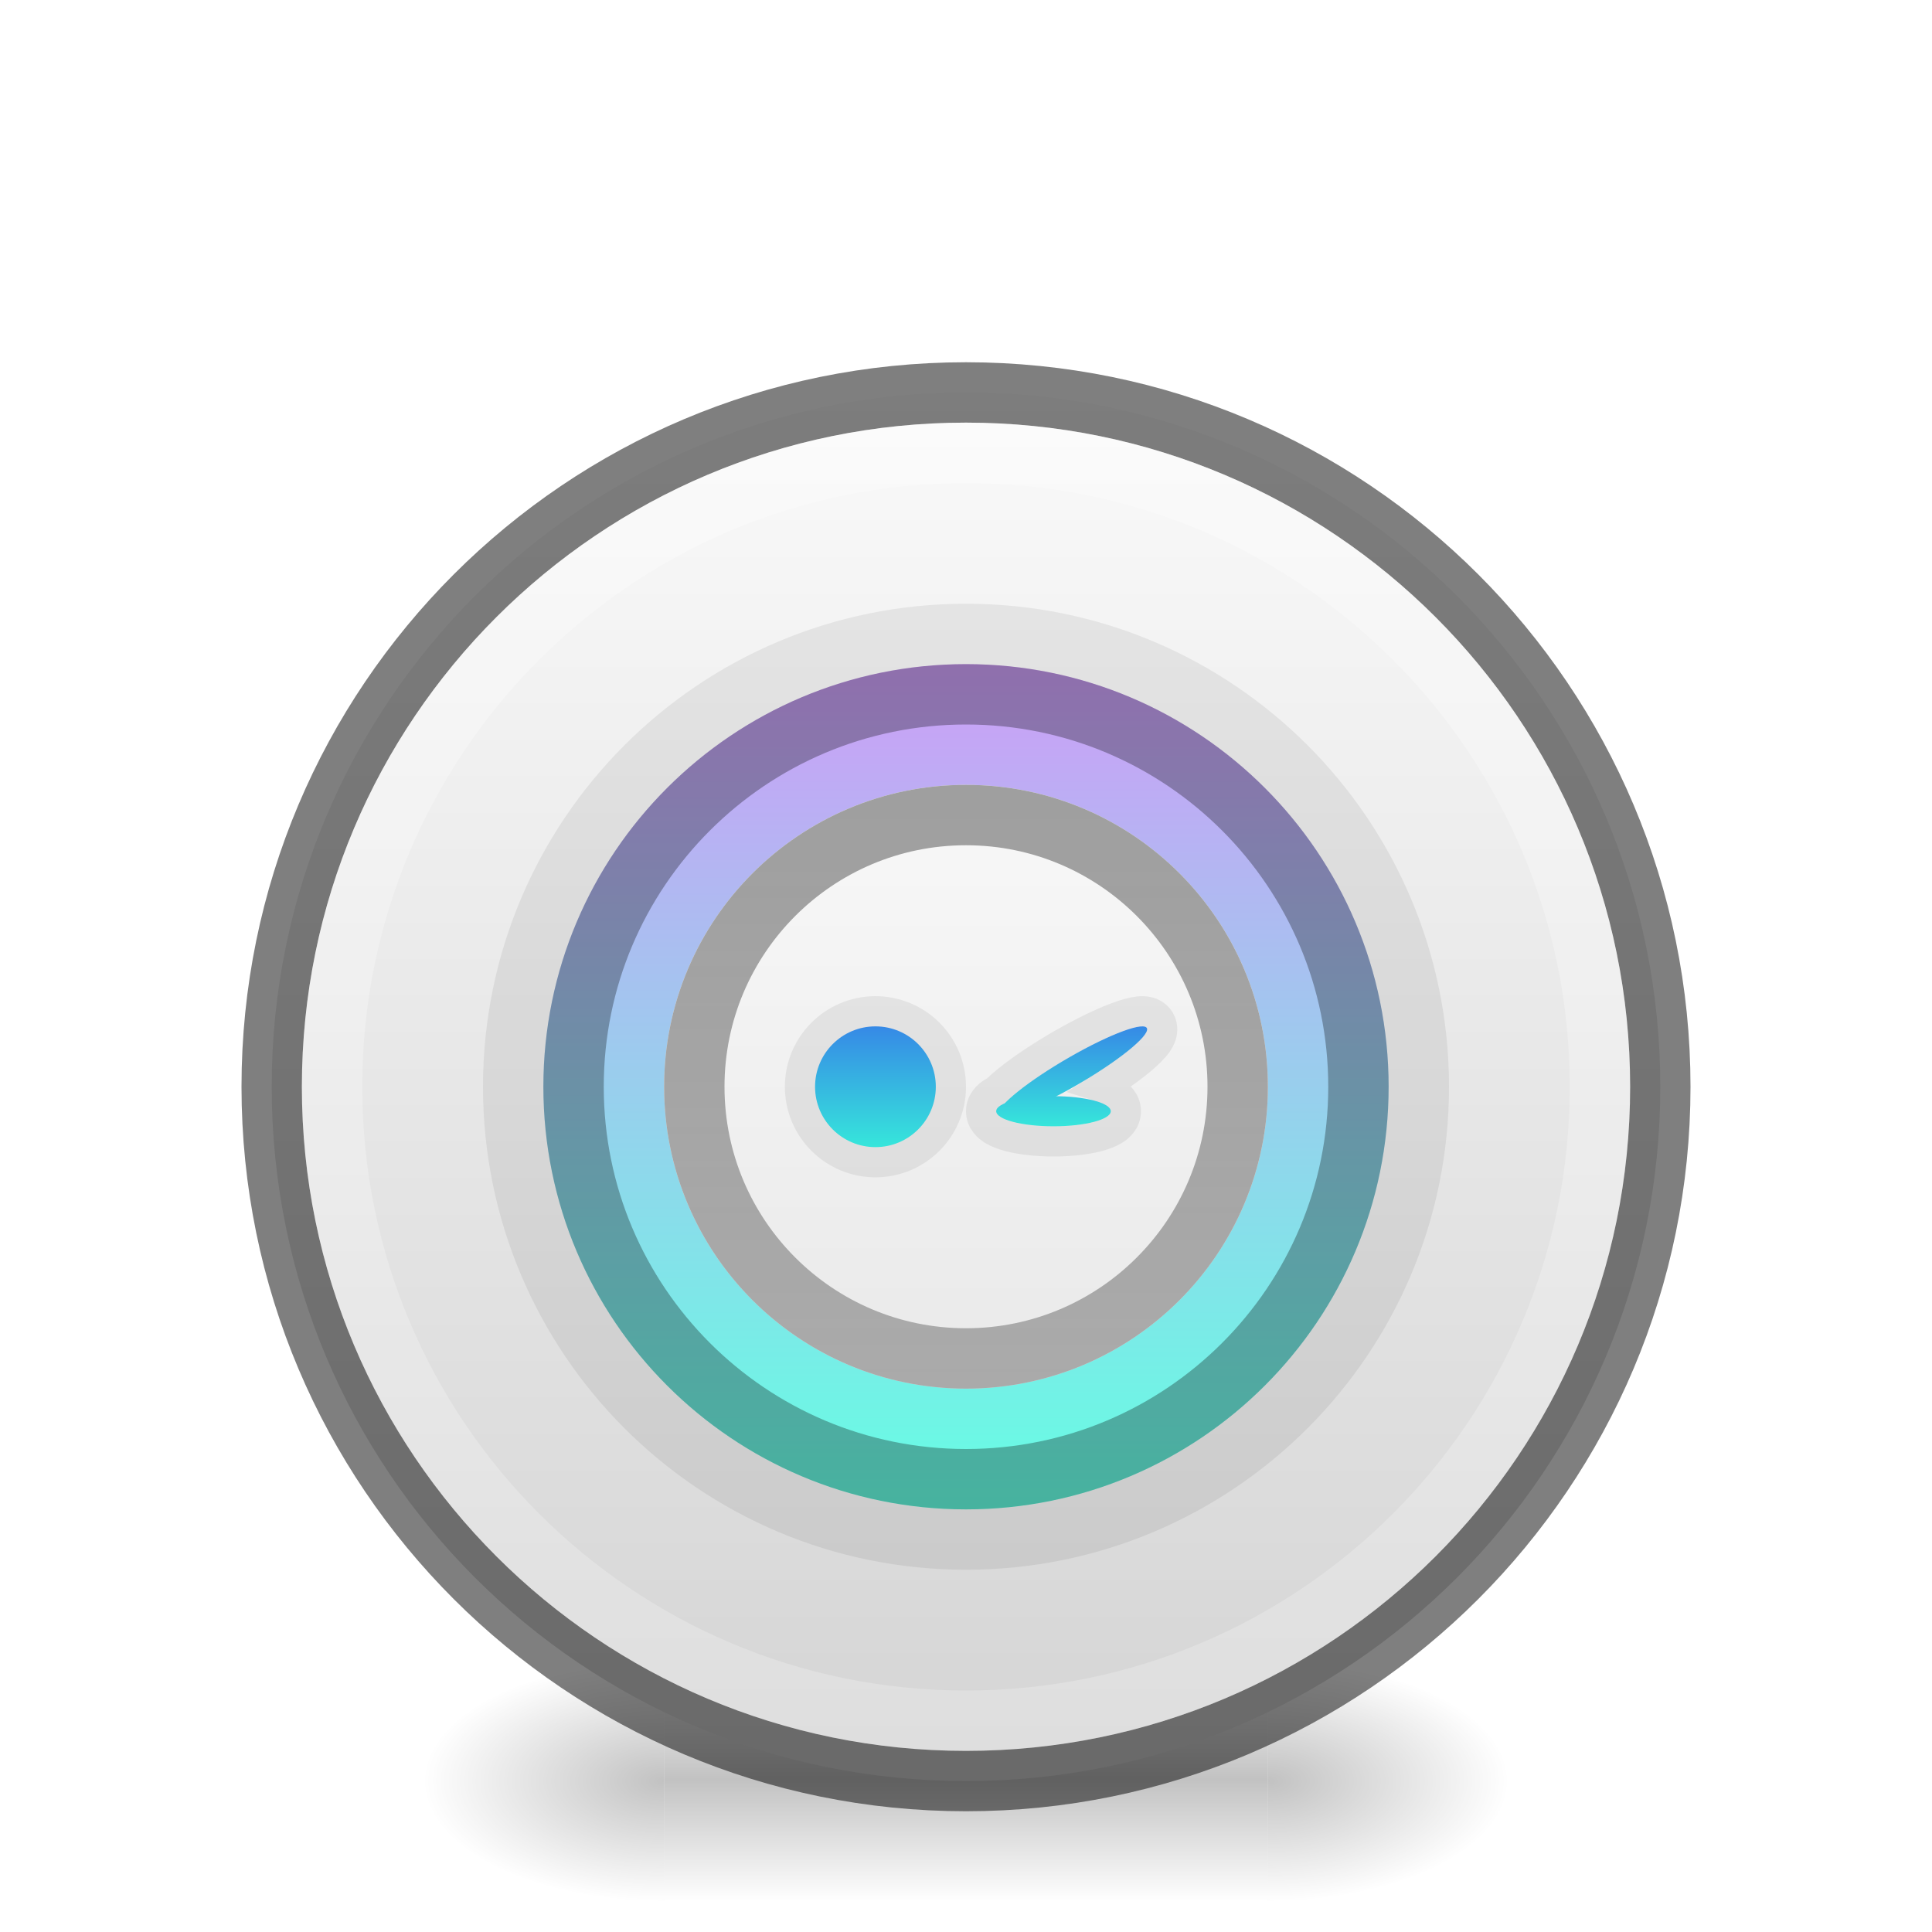
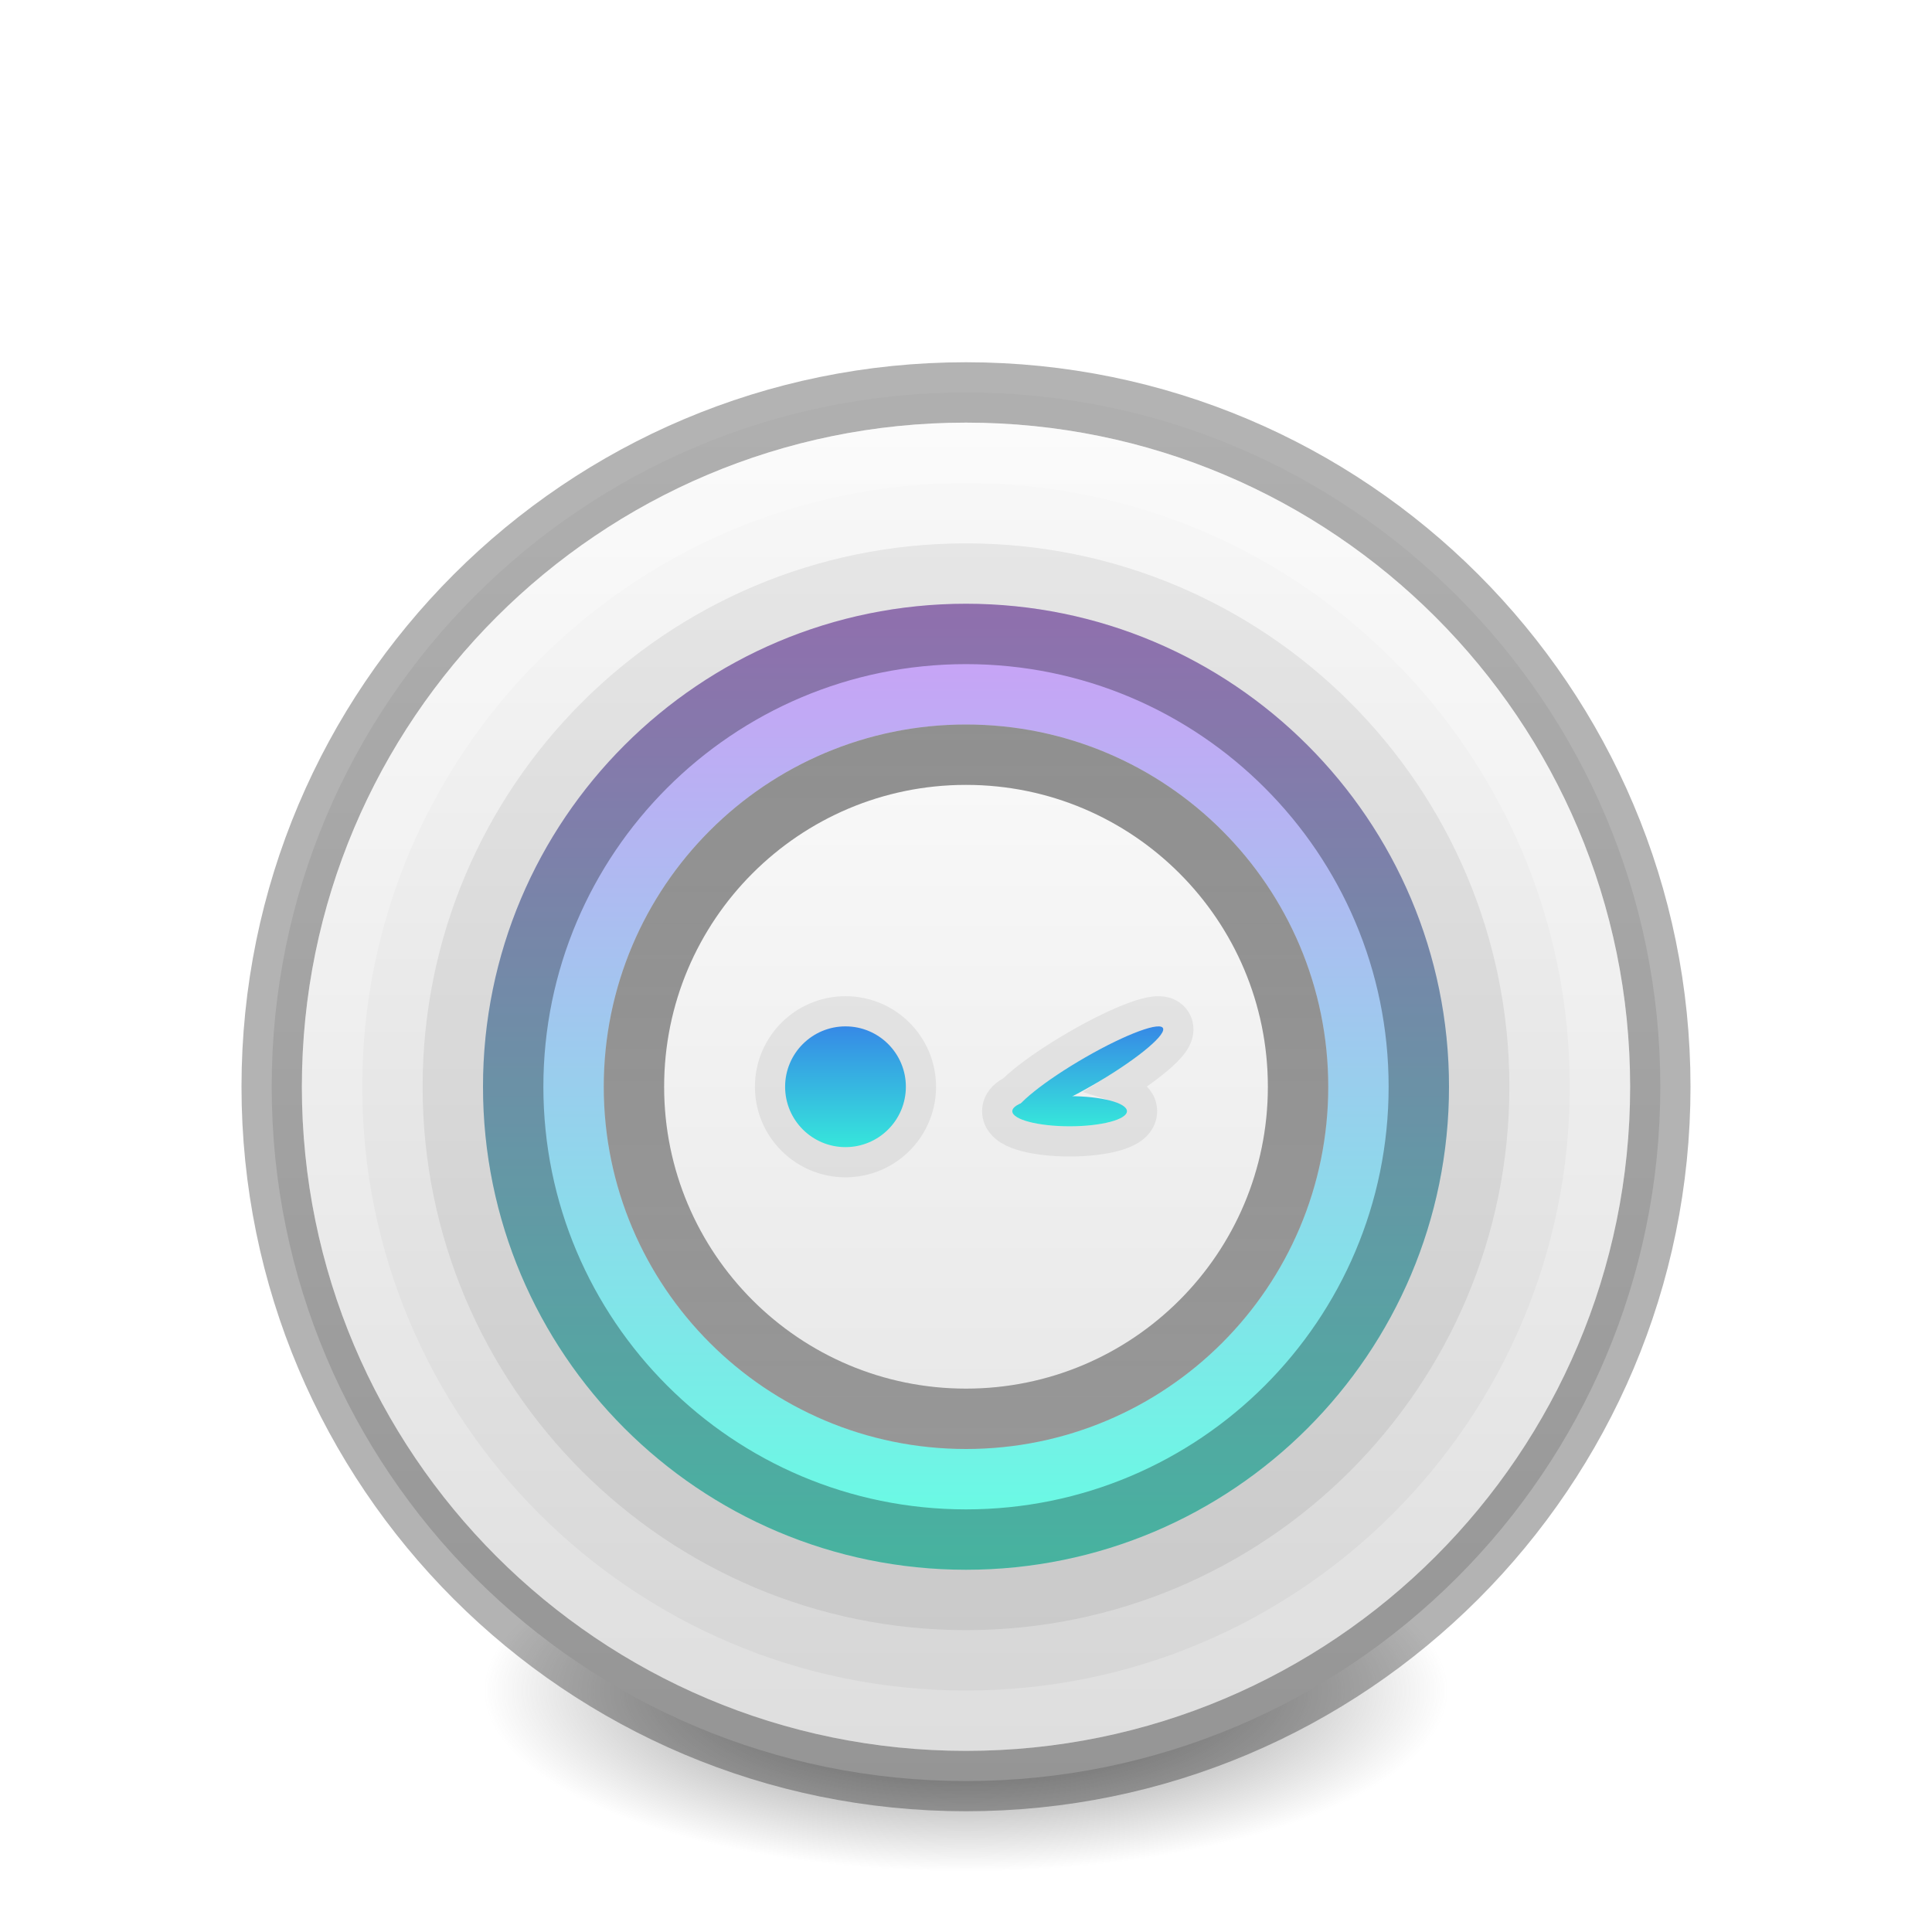
<svg xmlns="http://www.w3.org/2000/svg" width="32" height="32" viewBox="0 0 32 32" fill="none">
-   <g opacity="0.4">
-     <rect x="11" y="27.5" width="10" height="4" fill="url(#paint0_linear)" />
-     <rect x="7" y="27.5" width="4" height="4" fill="url(#paint1_radial)" />
-     <rect width="4" height="4" transform="matrix(-1 0 0 1 25 27.5)" fill="url(#paint2_radial)" />
-   </g>
-   <circle cx="16" cy="18" r="11.5" fill="url(#paint3_linear)" />
-   <circle cx="16" cy="18" r="11.5" stroke="black" stroke-opacity="0.5" />
-   <circle cx="16" cy="18" r="10.5" stroke="url(#paint4_linear)" />
-   <circle cx="16" cy="18" r="8" fill="#010101" fill-opacity="0.07" />
-   <circle cx="16" cy="18" r="6" stroke="url(#paint5_linear)" stroke-width="2" />
-   <path d="M22.5 18C22.5 21.59 19.59 24.5 16 24.5C12.41 24.5 9.5 21.59 9.5 18C9.5 14.41 12.41 11.5 16 11.5C19.59 11.5 22.5 14.41 22.5 18Z" stroke="black" stroke-opacity="0.3" />
-   <circle cx="16" cy="18" r="5" fill="url(#paint6_linear)" />
-   <circle cx="16" cy="18" r="4.5" stroke="url(#paint7_linear)" />
-   <circle cx="14.5" cy="18" r="1" stroke="black" stroke-opacity="0.07" />
-   <circle cx="14.5" cy="18" r="1" fill="url(#paint8_linear)" />
-   <path d="M18.398 18.405C18.398 18.543 17.973 18.655 17.449 18.655C16.925 18.655 16.5 18.543 16.5 18.405C16.5 18.267 16.925 18.156 17.449 18.156C17.973 18.156 18.398 18.267 18.398 18.405Z" fill="url(#paint9_linear)" />
-   <path d="M18.999 17.038C19.029 17.168 18.502 17.589 17.823 17.979C17.144 18.37 16.569 18.581 16.539 18.451C16.509 18.322 17.036 17.9 17.715 17.51C18.394 17.12 18.969 16.909 18.999 17.038Z" fill="url(#paint10_linear)" />
-   <path d="M18.456 18.096C18.398 18.06 18.33 18.031 18.259 18.009C18.481 17.869 18.678 17.731 18.833 17.606C18.945 17.517 19.042 17.429 19.111 17.349C19.146 17.31 19.181 17.265 19.206 17.215C19.228 17.174 19.266 17.086 19.242 16.982C19.212 16.851 19.11 16.788 19.034 16.765C18.967 16.746 18.9 16.749 18.853 16.754C18.754 16.765 18.636 16.8 18.514 16.845C18.264 16.936 17.938 17.094 17.59 17.293C17.243 17.493 16.93 17.703 16.705 17.883C16.627 17.945 16.556 18.007 16.497 18.065C16.478 18.075 16.46 18.085 16.442 18.096C16.378 18.136 16.25 18.234 16.25 18.405C16.25 18.576 16.378 18.674 16.442 18.715C16.521 18.763 16.617 18.798 16.714 18.824C16.912 18.876 17.172 18.905 17.449 18.905C17.726 18.905 17.986 18.876 18.184 18.824C18.281 18.798 18.378 18.763 18.456 18.715C18.521 18.674 18.648 18.576 18.648 18.405C18.648 18.234 18.521 18.136 18.456 18.096Z" stroke="black" stroke-opacity="0.07" stroke-width="0.5" />
+   <path d="M24 28C24 28.394 23.793 28.784 23.391 29.148C22.989 29.512 22.4 29.843 21.657 30.121C20.914 30.4 20.032 30.621 19.061 30.772C18.091 30.922 17.051 31 16 31C14.949 31 13.909 30.922 12.938 30.772C11.968 30.621 11.086 30.4 10.343 30.121C9.6 29.843 9.011 29.512 8.609 29.148C8.207 28.784 8 28.394 8 28C8 27.606 8.207 27.216 8.609 26.852C9.011 26.488 9.6 26.157 10.343 25.879C11.086 25.6 11.968 25.379 12.938 25.228C13.909 25.078 14.949 25 16 25C17.051 25 18.091 25.078 19.061 25.228C20.032 25.379 20.914 25.6 21.657 25.879C22.4 26.157 22.989 26.488 23.391 26.852C23.793 27.216 24 27.606 24 28Z" fill="url(#paint0_radial)" />
+   <circle cx="16" cy="18" r="11.5" fill="url(#paint1_linear)" />
+   <circle cx="16" cy="18" r="11.5" stroke="black" stroke-opacity="0.3" />
+   <circle cx="16" cy="18" r="10.5" stroke="url(#paint2_linear)" />
+   <circle cx="16" cy="18" r="9" fill="#010101" fill-opacity="0.07" />
+   <circle cx="16" cy="18" r="7" stroke="url(#paint3_linear)" stroke-width="2" />
+   <path d="M23.5 18C23.5 22.142 20.142 25.5 16 25.5C11.858 25.5 8.5 22.142 8.5 18C8.5 13.858 11.858 10.5 16 10.5C20.142 10.5 23.5 13.858 23.5 18Z" stroke="black" stroke-opacity="0.3" />
+   <circle cx="16" cy="18" r="5" fill="url(#paint4_linear)" />
+   <circle cx="16" cy="18" r="5.5" stroke="url(#paint5_linear)" />
+   <circle cx="14.004" cy="18" r="1" stroke="black" stroke-opacity="0.07" />
+   <circle cx="14.004" cy="18" r="1" fill="url(#paint6_linear)" />
+   <path d="M18.666 18.405C18.666 18.543 18.241 18.655 17.716 18.655C17.192 18.655 16.767 18.543 16.767 18.405C16.767 18.267 17.192 18.156 17.716 18.156C18.241 18.156 18.666 18.267 18.666 18.405Z" fill="url(#paint7_linear)" />
+   <path d="M19.266 17.038C19.296 17.168 18.77 17.589 18.09 17.979C17.411 18.37 16.837 18.581 16.807 18.451C16.777 18.322 17.303 17.9 17.982 17.51C18.661 17.12 19.236 16.909 19.266 17.038Z" fill="url(#paint8_linear)" />
+   <path d="M18.723 18.096C18.665 18.06 18.597 18.031 18.526 18.009C18.748 17.869 18.945 17.731 19.1 17.606C19.212 17.517 19.309 17.429 19.379 17.349C19.413 17.31 19.448 17.265 19.474 17.215C19.495 17.174 19.534 17.086 19.51 16.982C19.48 16.851 19.377 16.788 19.301 16.765C19.234 16.746 19.168 16.749 19.121 16.754C19.022 16.765 18.904 16.8 18.781 16.845C18.532 16.936 18.205 17.094 17.858 17.293C17.51 17.493 17.197 17.703 16.972 17.883C16.895 17.945 16.824 18.007 16.765 18.065C16.745 18.075 16.727 18.085 16.71 18.096C16.645 18.136 16.517 18.234 16.517 18.405C16.517 18.576 16.645 18.674 16.71 18.715C16.788 18.763 16.885 18.798 16.982 18.824C17.18 18.876 17.439 18.905 17.716 18.905C17.994 18.905 18.253 18.876 18.451 18.824C18.548 18.798 18.645 18.763 18.723 18.715C18.788 18.674 18.916 18.576 18.916 18.405C18.916 18.234 18.788 18.136 18.723 18.096Z" stroke="black" stroke-opacity="0.07" stroke-width="0.5" />
  <defs>
-     <linearGradient id="paint0_linear" x1="16" y1="27.5" x2="16" y2="31.5" gradientUnits="userSpaceOnUse">
-       <stop stop-opacity="0" />
-       <stop offset="0.492" stop-opacity="0.6" />
-       <stop offset="1" stop-opacity="0" />
-     </linearGradient>
-     <radialGradient id="paint1_radial" cx="0" cy="0" r="1" gradientUnits="userSpaceOnUse" gradientTransform="translate(11 29.5) rotate(-180) scale(4 2)">
-       <stop stop-opacity="0.6" />
-       <stop offset="1" stop-opacity="0" />
+     <radialGradient id="paint0_radial" cx="0" cy="0" r="1" gradientUnits="userSpaceOnUse" gradientTransform="translate(15.9999 28.0002) scale(7.99991 3.00011)">
+       <stop stop-color="#3D3D3D" />
+       <stop offset="0.5" stop-color="#686868" stop-opacity="0.498" />
+       <stop offset="1" stop-color="#686868" stop-opacity="0" />
    </radialGradient>
-     <radialGradient id="paint2_radial" cx="0" cy="0" r="1" gradientUnits="userSpaceOnUse" gradientTransform="translate(4 2) rotate(-180) scale(4 2)">
-       <stop stop-opacity="0.6" />
-       <stop offset="1" stop-opacity="0" />
-     </radialGradient>
-     <linearGradient id="paint3_linear" x1="16" y1="6.5" x2="16" y2="29.5" gradientUnits="userSpaceOnUse">
+     <linearGradient id="paint1_linear" x1="16" y1="6.5" x2="16" y2="29.5" gradientUnits="userSpaceOnUse">
      <stop stop-color="#FAFAFA" />
      <stop offset="1" stop-color="#D4D4D4" />
    </linearGradient>
-     <linearGradient id="paint4_linear" x1="16" y1="7" x2="16" y2="29" gradientUnits="userSpaceOnUse">
+     <linearGradient id="paint2_linear" x1="16" y1="7" x2="16" y2="29" gradientUnits="userSpaceOnUse">
      <stop stop-color="white" stop-opacity="0.3" />
      <stop offset="1" stop-color="white" stop-opacity="0.21" />
    </linearGradient>
-     <linearGradient id="paint5_linear" x1="16" y1="11" x2="16" y2="25" gradientUnits="userSpaceOnUse">
+     <linearGradient id="paint3_linear" x1="16" y1="10" x2="16" y2="26" gradientUnits="userSpaceOnUse">
      <stop stop-color="#CD9EF7" />
      <stop offset="1" stop-color="#64FFE3" />
    </linearGradient>
-     <linearGradient id="paint6_linear" x1="16" y1="13" x2="16" y2="23" gradientUnits="userSpaceOnUse">
+     <linearGradient id="paint4_linear" x1="16" y1="13" x2="16" y2="23" gradientUnits="userSpaceOnUse">
      <stop stop-color="#F8F8F8" />
      <stop offset="1" stop-color="#E9E9E9" />
    </linearGradient>
-     <linearGradient id="paint7_linear" x1="16" y1="13" x2="16" y2="23" gradientUnits="userSpaceOnUse">
+     <linearGradient id="paint5_linear" x1="16" y1="12" x2="16" y2="24" gradientUnits="userSpaceOnUse">
      <stop stop-opacity="0.36" />
      <stop offset="1" stop-opacity="0.27" />
    </linearGradient>
-     <linearGradient id="paint8_linear" x1="14.5" y1="17" x2="14.5" y2="19" gradientUnits="userSpaceOnUse">
+     <linearGradient id="paint6_linear" x1="14.004" y1="17" x2="14.004" y2="19" gradientUnits="userSpaceOnUse">
      <stop stop-color="#3689E6" />
      <stop offset="1" stop-color="#36E6DB" />
    </linearGradient>
-     <linearGradient id="paint9_linear" x1="17.75" y1="17" x2="17.75" y2="18.655" gradientUnits="userSpaceOnUse">
+     <linearGradient id="paint7_linear" x1="18.017" y1="17" x2="18.017" y2="18.655" gradientUnits="userSpaceOnUse">
      <stop stop-color="#3689E6" />
      <stop offset="1" stop-color="#36E6DB" />
    </linearGradient>
-     <linearGradient id="paint10_linear" x1="17.75" y1="17" x2="17.75" y2="18.655" gradientUnits="userSpaceOnUse">
+     <linearGradient id="paint8_linear" x1="18.017" y1="17" x2="18.017" y2="18.655" gradientUnits="userSpaceOnUse">
      <stop stop-color="#3689E6" />
      <stop offset="1" stop-color="#36E6DB" />
    </linearGradient>
  </defs>
</svg>
